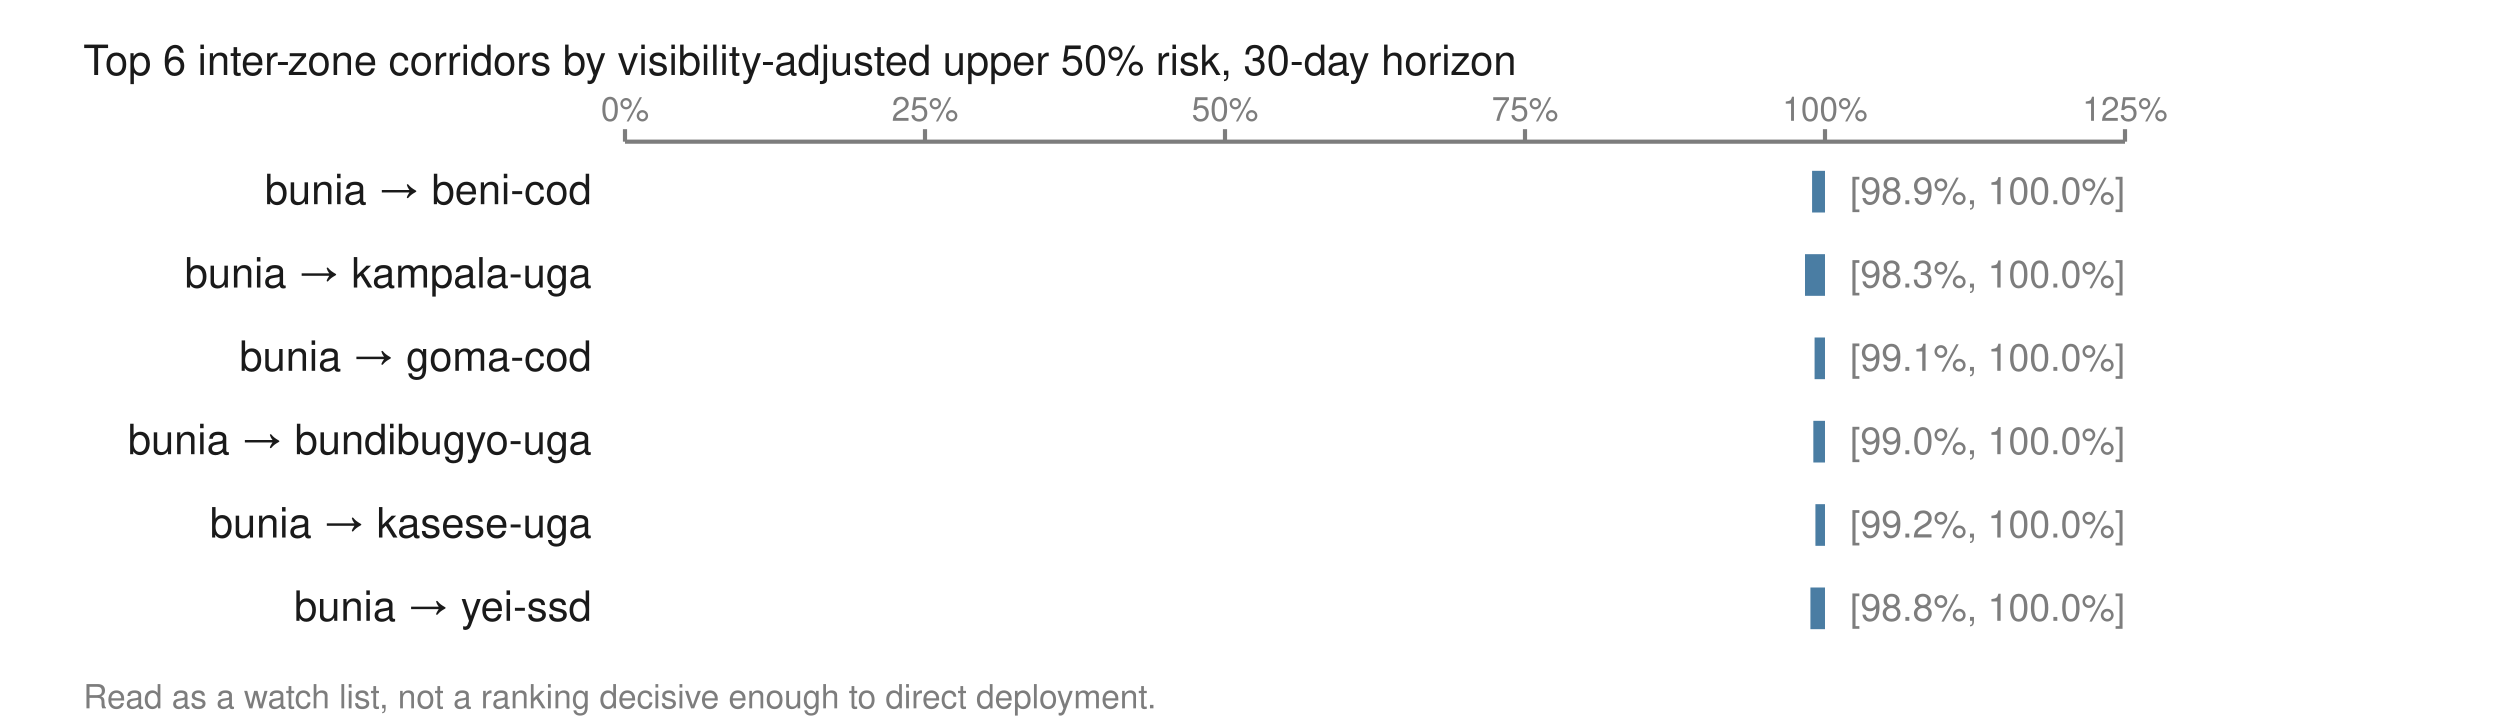
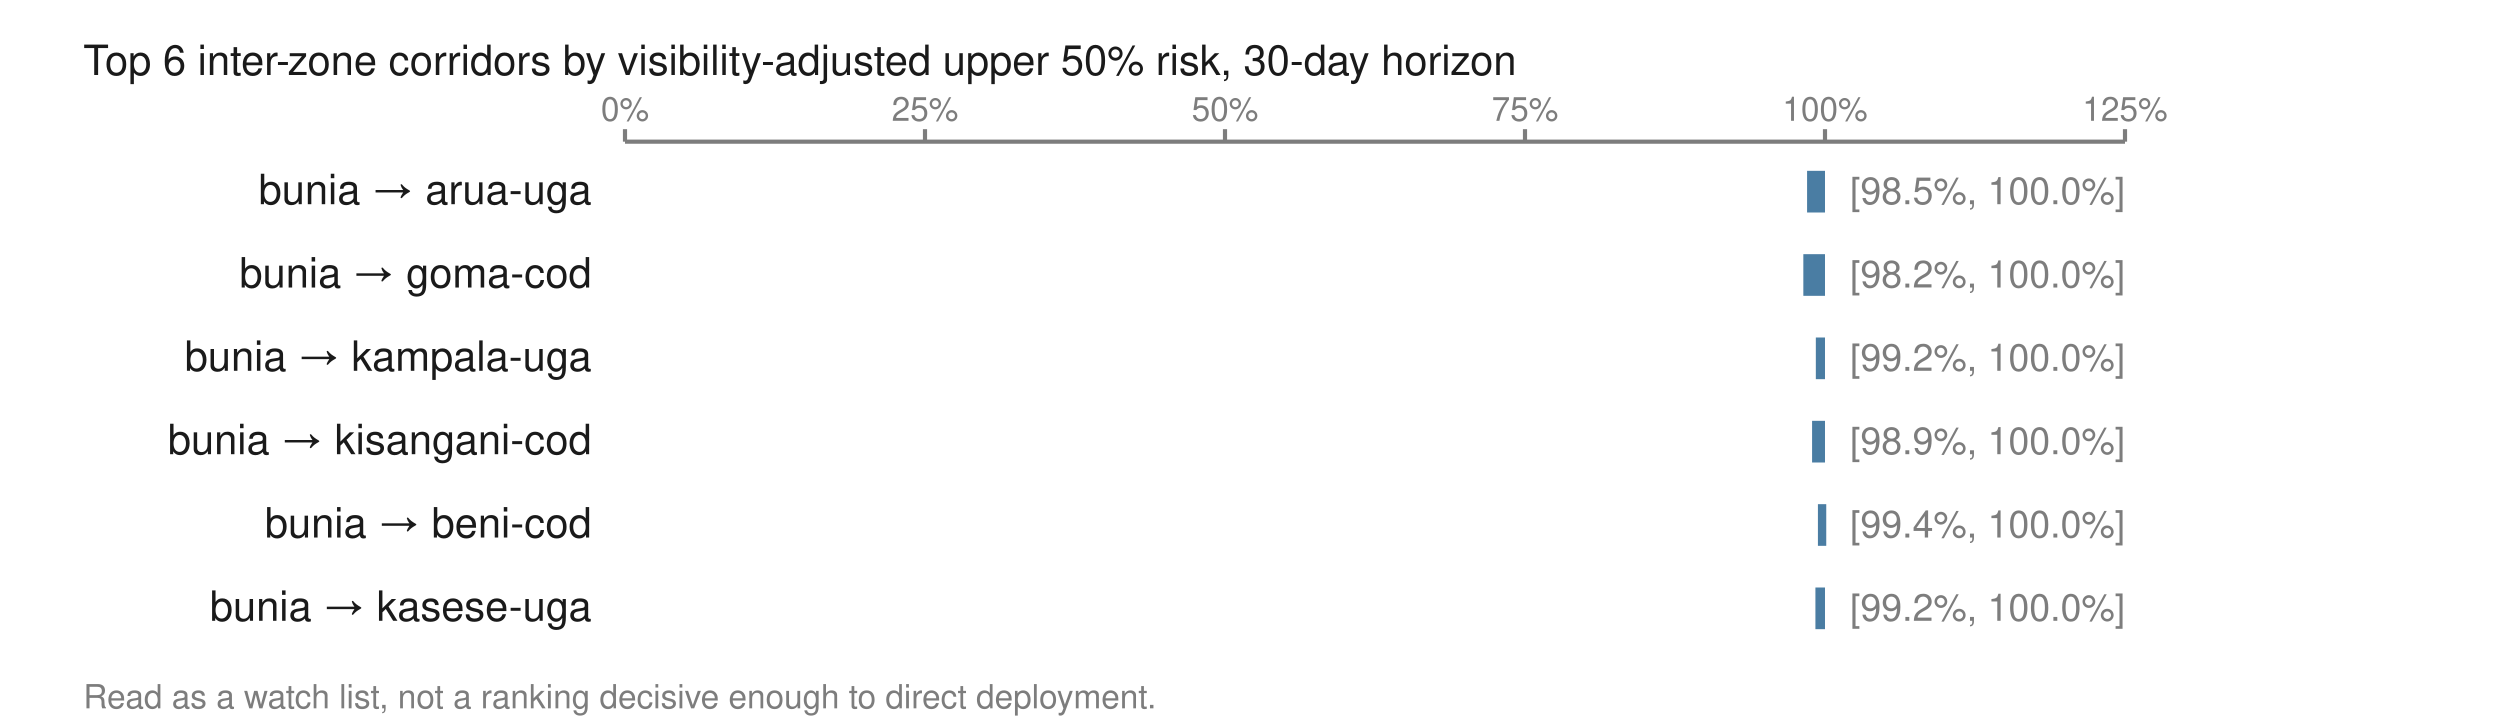
<svg xmlns="http://www.w3.org/2000/svg" viewBox="0 0 600 174" width="600" height="174" role="img" aria-labelledby="t">
  <text x="20.0" y="18.0" font-family="Helvetica,Arial,sans-serif" font-size="10" fill="#1a1a1a" font-weight="normal" text-anchor="start">Top 6 inter-zone corridors by visibility-adjusted upper 50% risk, 30-day horizon</text>
  <line x1="150.0" y1="34.0" x2="510.0" y2="34.0" stroke="#7d7d7d" stroke-width="1" />
  <line x1="150.0" y1="31.0" x2="150.0" y2="34.0" stroke="#7d7d7d" stroke-width="1" />
  <text x="150.0" y="29.0" font-family="Helvetica,Arial,sans-serif" font-size="8" fill="#7d7d7d" font-weight="normal" text-anchor="middle">0%</text>
  <line x1="222.0" y1="31.0" x2="222.0" y2="34.0" stroke="#7d7d7d" stroke-width="1" />
  <text x="222.0" y="29.0" font-family="Helvetica,Arial,sans-serif" font-size="8" fill="#7d7d7d" font-weight="normal" text-anchor="middle">25%</text>
  <line x1="294.0" y1="31.0" x2="294.0" y2="34.0" stroke="#7d7d7d" stroke-width="1" />
  <text x="294.0" y="29.0" font-family="Helvetica,Arial,sans-serif" font-size="8" fill="#7d7d7d" font-weight="normal" text-anchor="middle">50%</text>
  <line x1="366.0" y1="31.0" x2="366.0" y2="34.0" stroke="#7d7d7d" stroke-width="1" />
  <text x="366.0" y="29.0" font-family="Helvetica,Arial,sans-serif" font-size="8" fill="#7d7d7d" font-weight="normal" text-anchor="middle">75%</text>
  <line x1="438.0" y1="31.0" x2="438.0" y2="34.0" stroke="#7d7d7d" stroke-width="1" />
  <text x="438.0" y="29.0" font-family="Helvetica,Arial,sans-serif" font-size="8" fill="#7d7d7d" font-weight="normal" text-anchor="middle">100%</text>
  <line x1="510.0" y1="31.0" x2="510.0" y2="34.0" stroke="#7d7d7d" stroke-width="1" />
  <text x="510.0" y="29.0" font-family="Helvetica,Arial,sans-serif" font-size="8" fill="#7d7d7d" font-weight="normal" text-anchor="middle">125%</text>
-   <text x="142.0" y="49.0" font-family="Helvetica,Arial,sans-serif" font-size="10" fill="#1a1a1a" font-weight="normal" text-anchor="end">bunia → beni-cod</text>
-   <rect x="434.9" y="41.0" width="3.1" height="10.0" fill="#4a7da3" />
-   <text x="444.0" y="49.0" font-family="Helvetica,Arial,sans-serif" font-size="9" fill="#7d7d7d" font-weight="normal" text-anchor="start">[98.9%, 100.0%]</text>
-   <text x="142.0" y="69.0" font-family="Helvetica,Arial,sans-serif" font-size="10" fill="#1a1a1a" font-weight="normal" text-anchor="end">bunia → kampala-uga</text>
-   <rect x="433.2" y="61.0" width="4.8" height="10.0" fill="#4a7da3" />
-   <text x="444.0" y="69.0" font-family="Helvetica,Arial,sans-serif" font-size="9" fill="#7d7d7d" font-weight="normal" text-anchor="start">[98.3%, 100.0%]</text>
-   <text x="142.0" y="89.0" font-family="Helvetica,Arial,sans-serif" font-size="10" fill="#1a1a1a" font-weight="normal" text-anchor="end">bunia → goma-cod</text>
-   <rect x="435.5" y="81.0" width="2.5" height="10.0" fill="#4a7da3" />
-   <text x="444.0" y="89.0" font-family="Helvetica,Arial,sans-serif" font-size="9" fill="#7d7d7d" font-weight="normal" text-anchor="start">[99.1%, 100.0%]</text>
-   <text x="142.0" y="109.0" font-family="Helvetica,Arial,sans-serif" font-size="10" fill="#1a1a1a" font-weight="normal" text-anchor="end">bunia → bundibugyo-uga</text>
-   <rect x="435.2" y="101.0" width="2.8" height="10.0" fill="#4a7da3" />
-   <text x="444.0" y="109.0" font-family="Helvetica,Arial,sans-serif" font-size="9" fill="#7d7d7d" font-weight="normal" text-anchor="start">[99.0%, 100.0%]</text>
-   <text x="142.0" y="129.0" font-family="Helvetica,Arial,sans-serif" font-size="10" fill="#1a1a1a" font-weight="normal" text-anchor="end">bunia → kasese-uga</text>
-   <rect x="435.7" y="121.0" width="2.3" height="10.0" fill="#4a7da3" />
-   <text x="444.0" y="129.0" font-family="Helvetica,Arial,sans-serif" font-size="9" fill="#7d7d7d" font-weight="normal" text-anchor="start">[99.2%, 100.0%]</text>
-   <text x="142.0" y="149.0" font-family="Helvetica,Arial,sans-serif" font-size="10" fill="#1a1a1a" font-weight="normal" text-anchor="end">bunia → yei-ssd</text>
-   <rect x="434.5" y="141.0" width="3.5" height="10.0" fill="#4a7da3" />
-   <text x="444.0" y="149.0" font-family="Helvetica,Arial,sans-serif" font-size="9" fill="#7d7d7d" font-weight="normal" text-anchor="start">[98.8%, 100.0%]</text>
+   <text x="142.0" y="49.0" font-family="Helvetica,Arial,sans-serif" font-size="10" fill="#1a1a1a" font-weight="normal" text-anchor="end">bunia → arua-uga</text>
+   <rect x="433.7" y="41.0" width="4.3" height="10.0" fill="#4a7da3" />
+   <text x="444.0" y="49.0" font-family="Helvetica,Arial,sans-serif" font-size="9" fill="#7d7d7d" font-weight="normal" text-anchor="start">[98.5%, 100.0%]</text>
+   <text x="142.0" y="69.0" font-family="Helvetica,Arial,sans-serif" font-size="10" fill="#1a1a1a" font-weight="normal" text-anchor="end">bunia → goma-cod</text>
+   <rect x="432.8" y="61.0" width="5.2" height="10.0" fill="#4a7da3" />
+   <text x="444.0" y="69.0" font-family="Helvetica,Arial,sans-serif" font-size="9" fill="#7d7d7d" font-weight="normal" text-anchor="start">[98.2%, 100.0%]</text>
+   <text x="142.0" y="89.0" font-family="Helvetica,Arial,sans-serif" font-size="10" fill="#1a1a1a" font-weight="normal" text-anchor="end">bunia → kampala-uga</text>
+   <rect x="435.8" y="81.0" width="2.2" height="10.0" fill="#4a7da3" />
+   <text x="444.0" y="89.0" font-family="Helvetica,Arial,sans-serif" font-size="9" fill="#7d7d7d" font-weight="normal" text-anchor="start">[99.2%, 100.0%]</text>
+   <text x="142.0" y="109.0" font-family="Helvetica,Arial,sans-serif" font-size="10" fill="#1a1a1a" font-weight="normal" text-anchor="end">bunia → kisangani-cod</text>
+   <rect x="434.9" y="101.0" width="3.1" height="10.0" fill="#4a7da3" />
+   <text x="444.0" y="109.0" font-family="Helvetica,Arial,sans-serif" font-size="9" fill="#7d7d7d" font-weight="normal" text-anchor="start">[98.9%, 100.0%]</text>
+   <text x="142.0" y="129.0" font-family="Helvetica,Arial,sans-serif" font-size="10" fill="#1a1a1a" font-weight="normal" text-anchor="end">bunia → beni-cod</text>
+   <rect x="436.3" y="121.0" width="2.0" height="10.0" fill="#4a7da3" />
+   <text x="444.0" y="129.0" font-family="Helvetica,Arial,sans-serif" font-size="9" fill="#7d7d7d" font-weight="normal" text-anchor="start">[99.4%, 100.0%]</text>
+   <text x="142.0" y="149.0" font-family="Helvetica,Arial,sans-serif" font-size="10" fill="#1a1a1a" font-weight="normal" text-anchor="end">bunia → kasese-uga</text>
+   <rect x="435.7" y="141.0" width="2.3" height="10.0" fill="#4a7da3" />
+   <text x="444.0" y="149.0" font-family="Helvetica,Arial,sans-serif" font-size="9" fill="#7d7d7d" font-weight="normal" text-anchor="start">[99.2%, 100.0%]</text>
  <text x="20.0" y="170.0" font-family="Helvetica,Arial,sans-serif" font-size="8" fill="#7d7d7d" font-weight="normal" text-anchor="start">Read as a watch list, not a ranking decisive enough to direct deployment.</text>
</svg>
